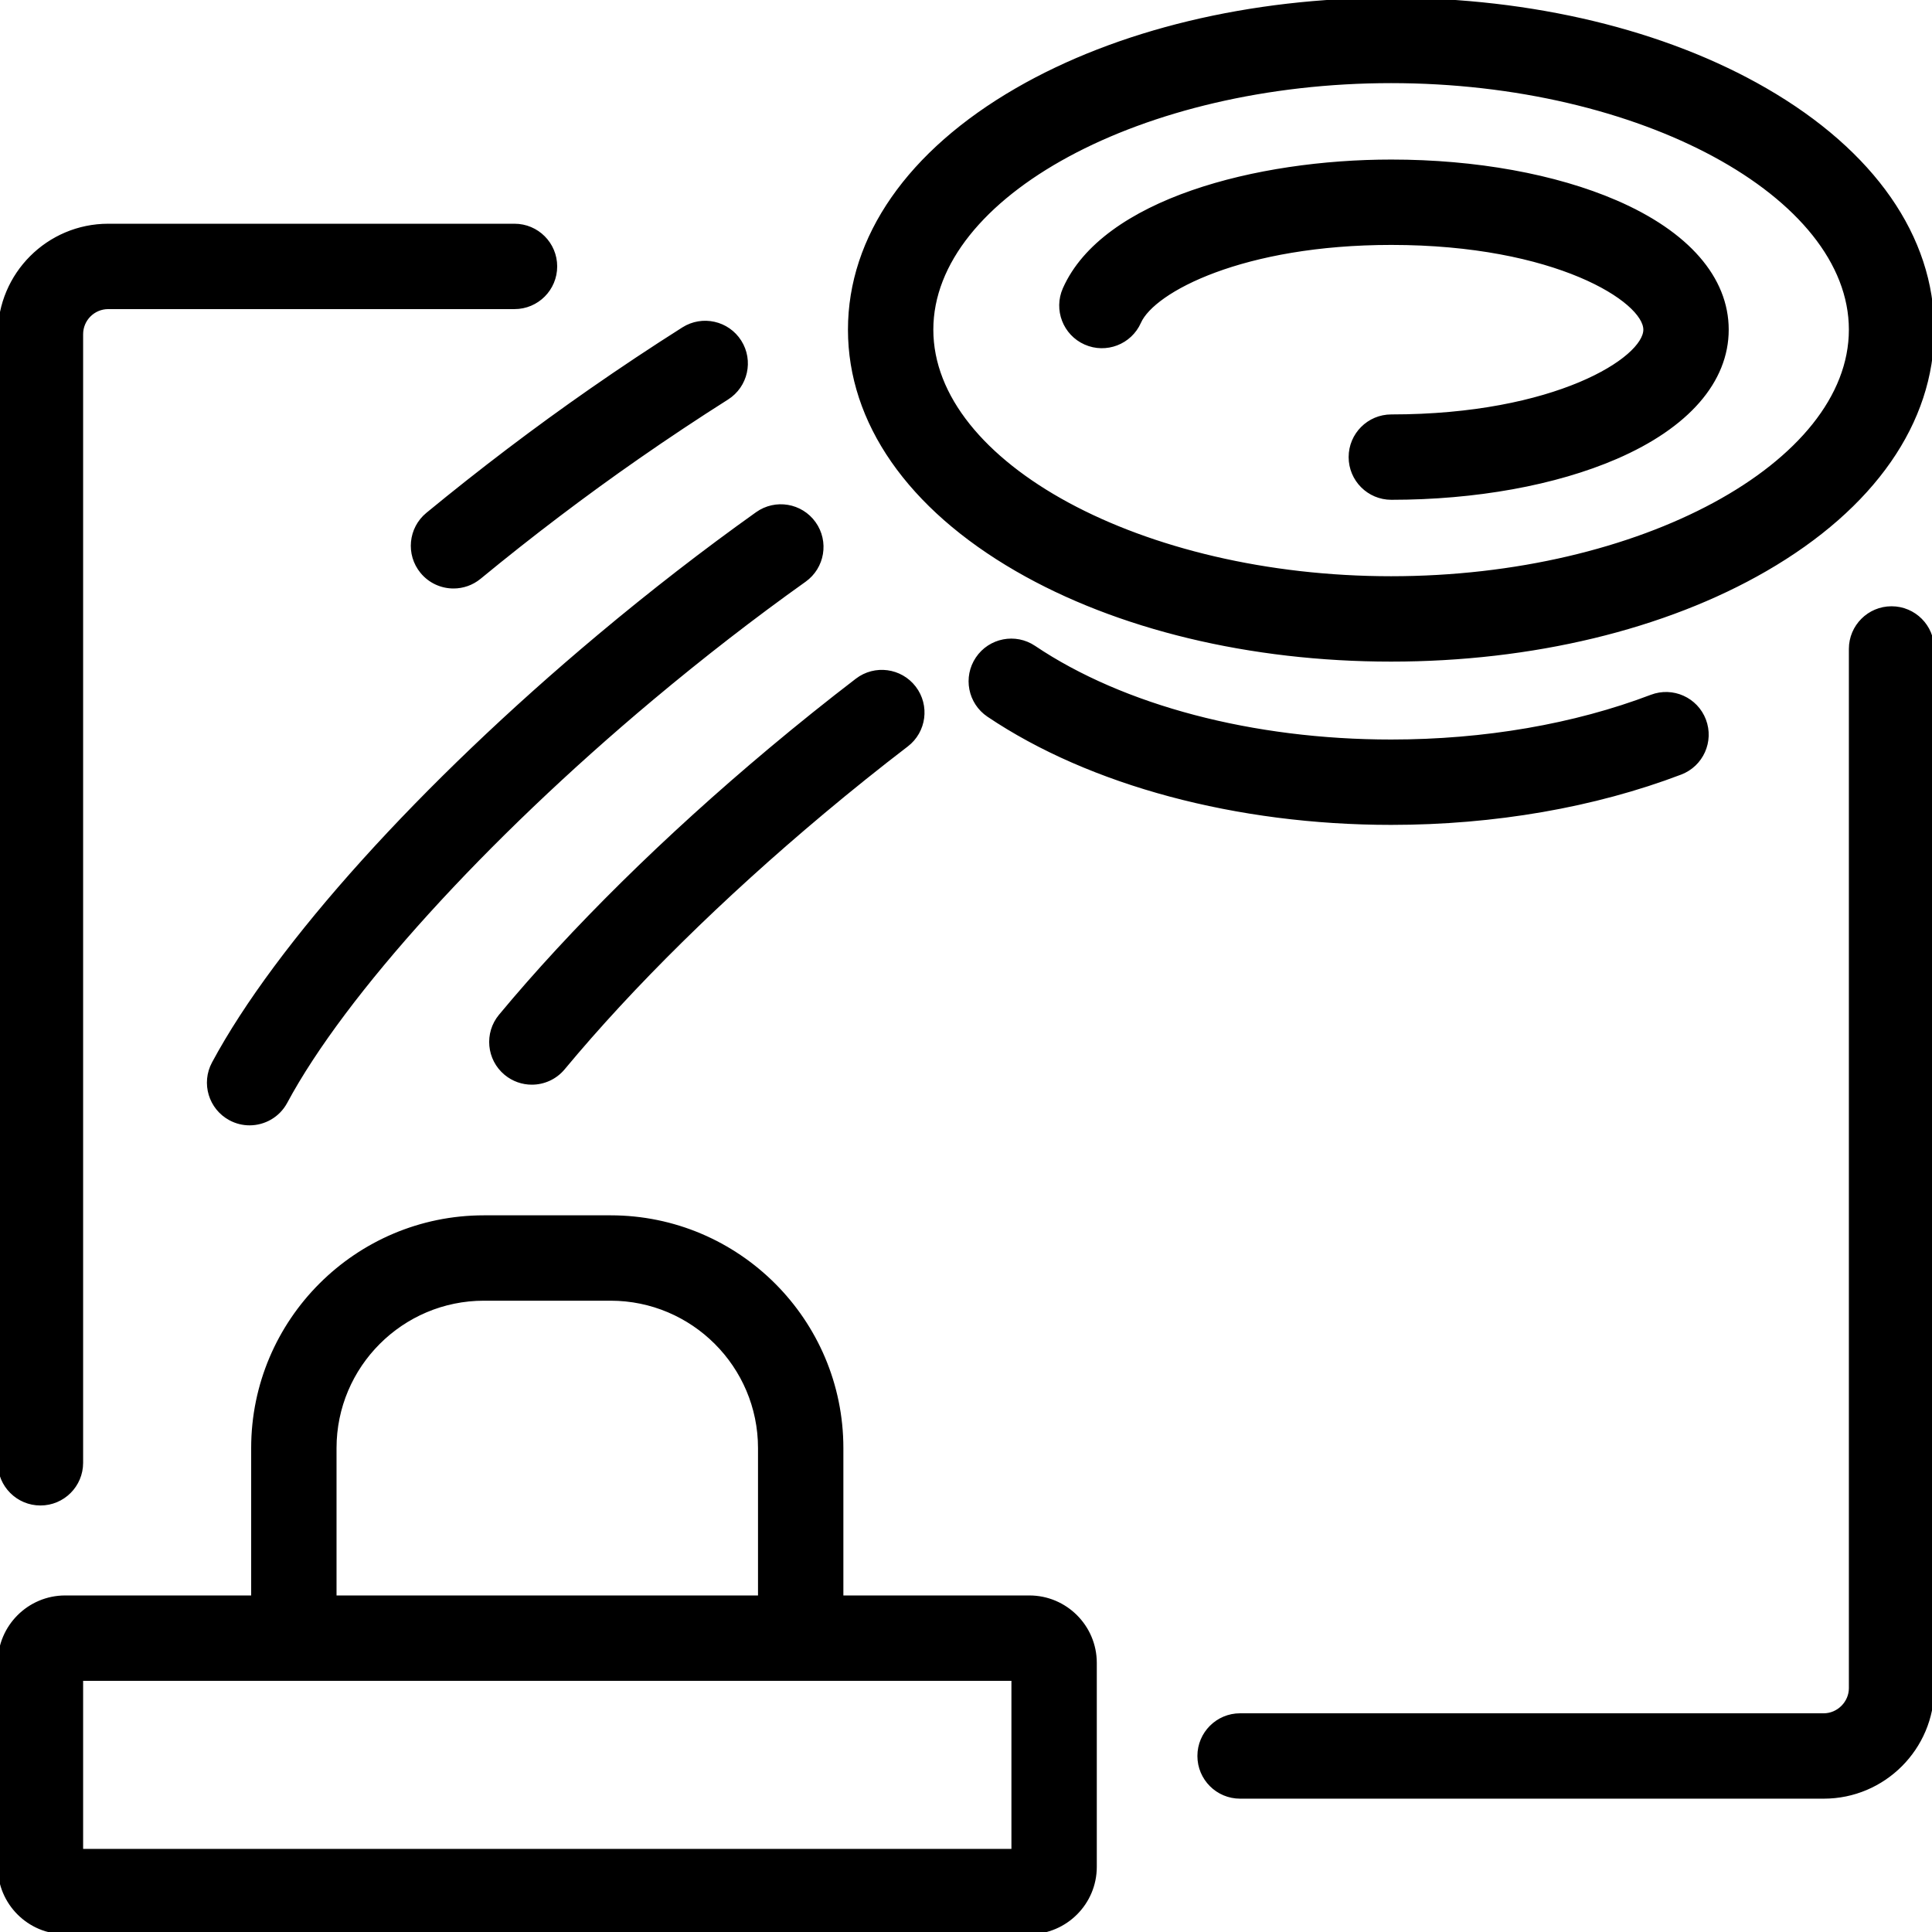
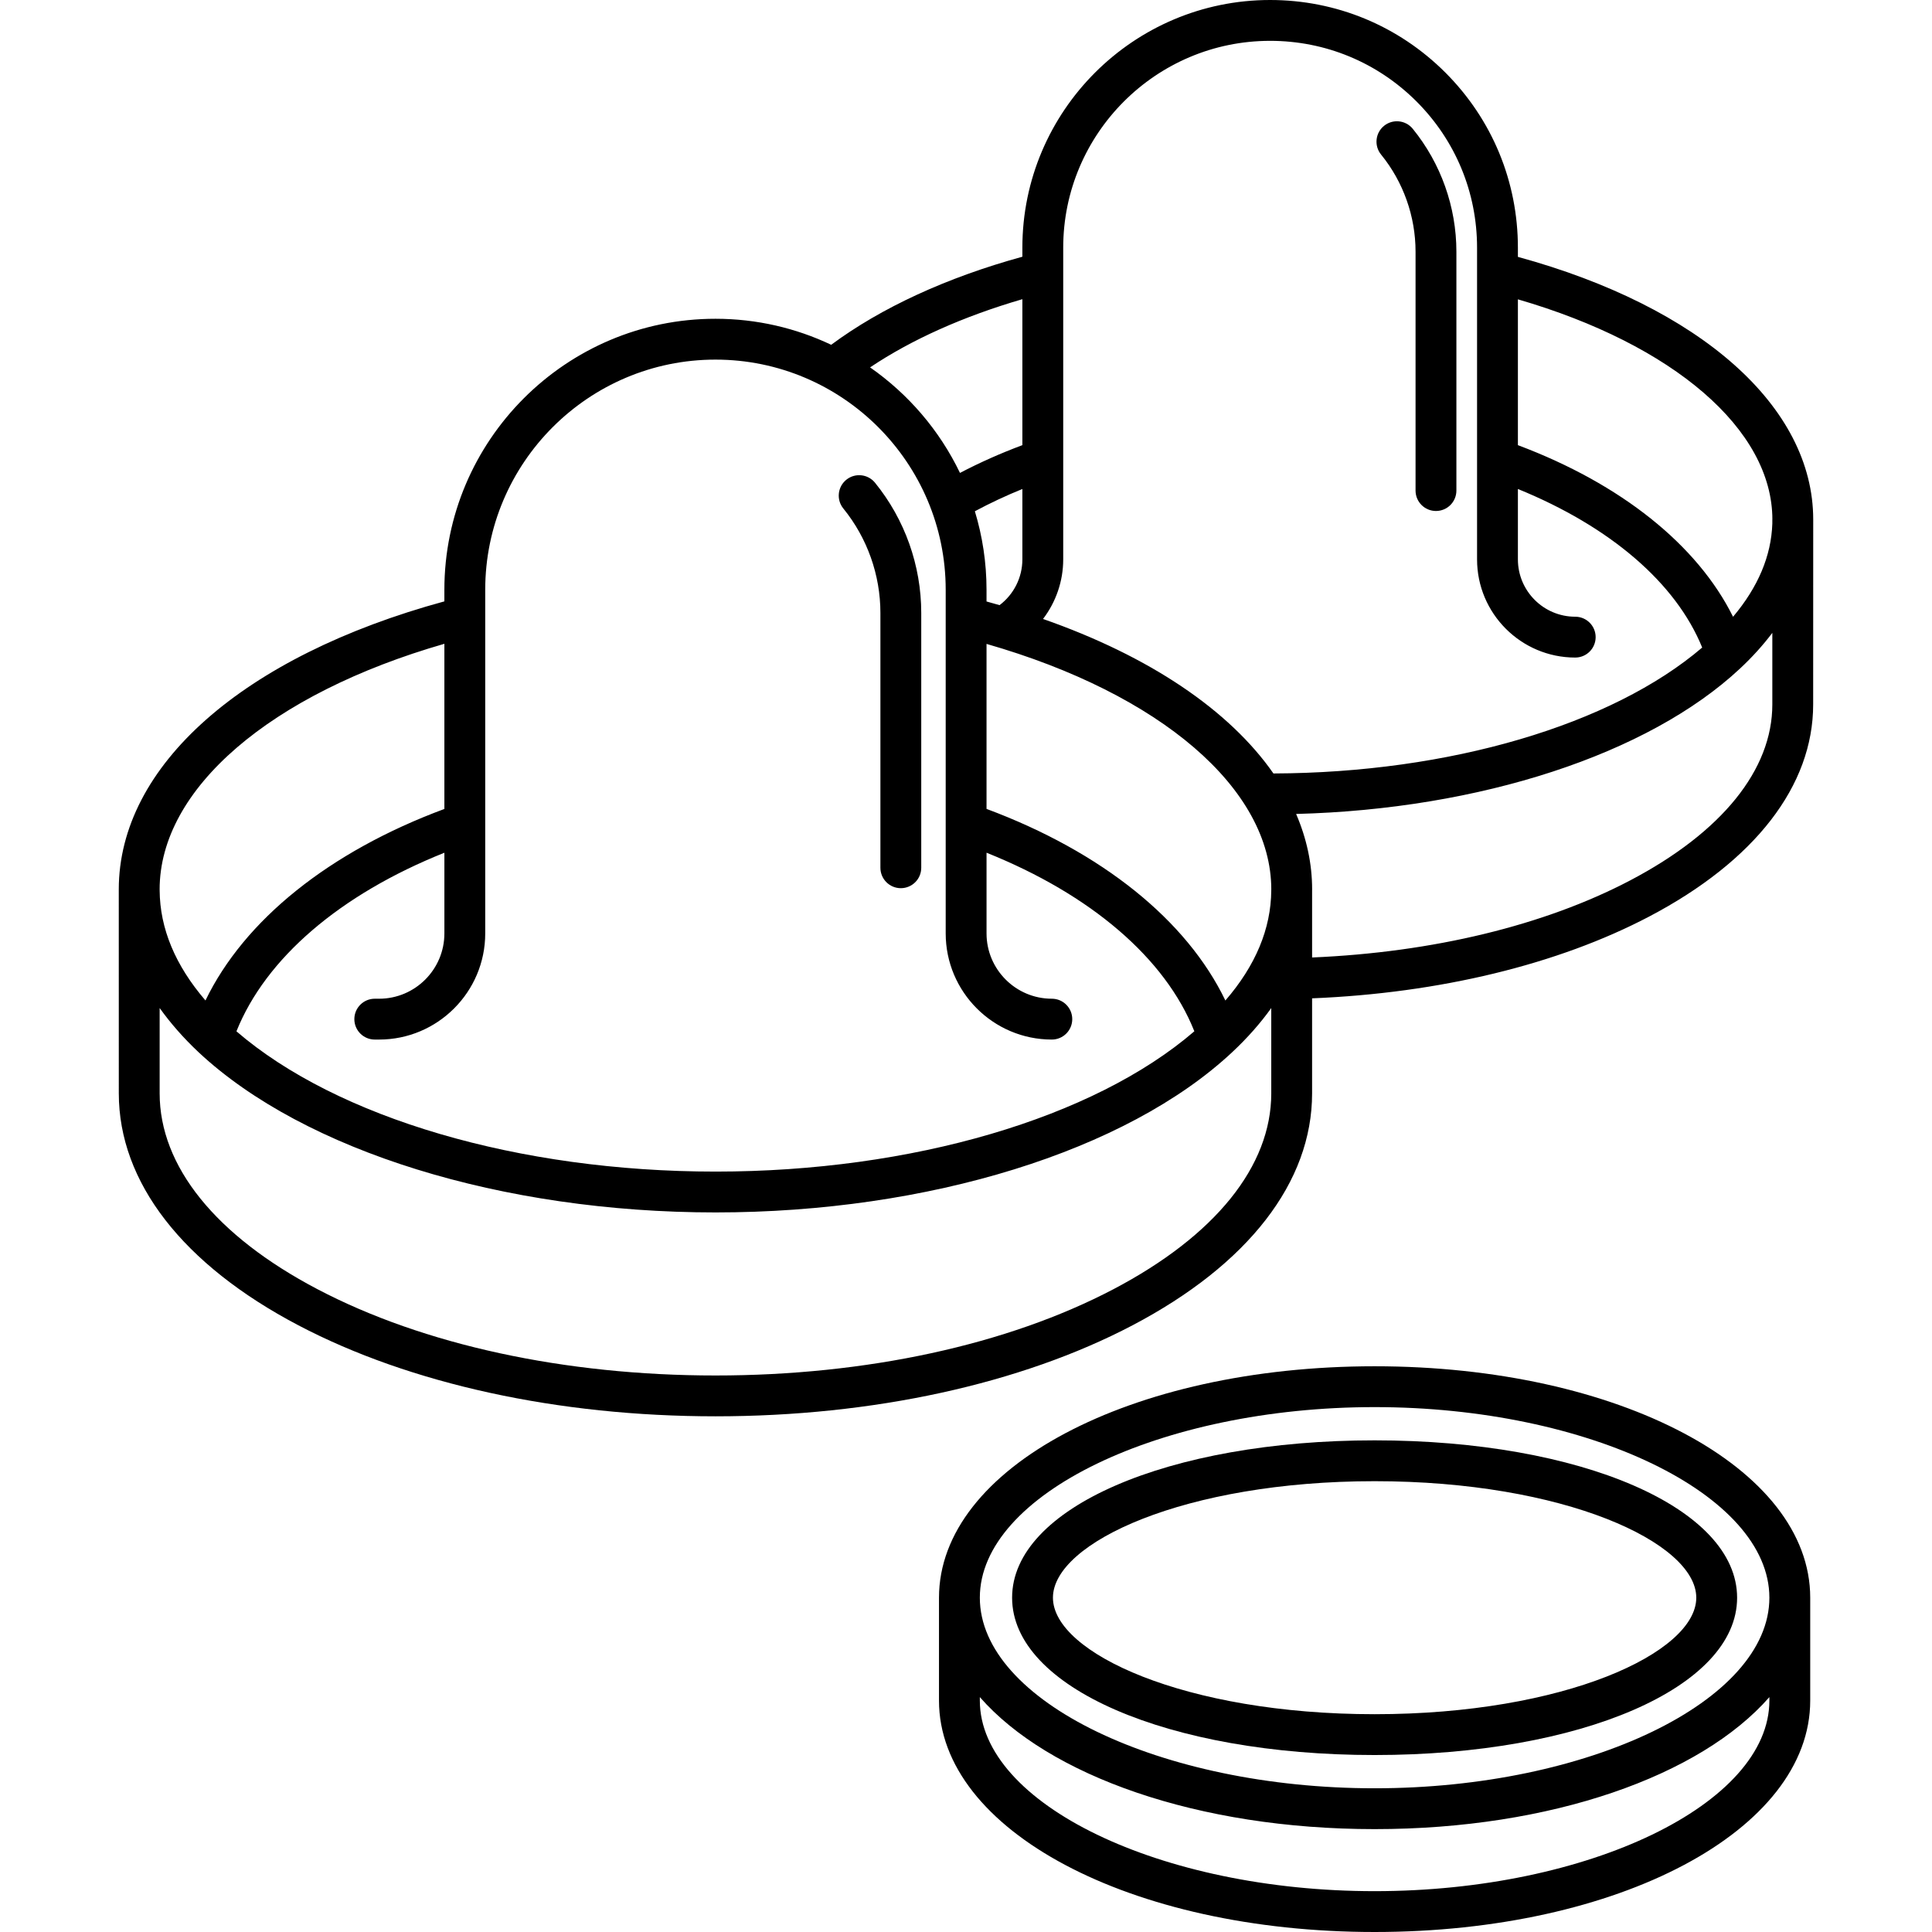
- <svg xmlns="http://www.w3.org/2000/svg" fill="#000000" height="800px" width="800px" version="1.1" id="Capa_1" viewBox="0 0 429.986 429.986" xml:space="preserve" stroke="#000000">
-   <g id="SVGRepo_bgCarrier" stroke-width="0" />
-   <g id="SVGRepo_tracerCarrier" stroke-linecap="round" stroke-linejoin="round" />
-   <g id="SVGRepo_iconCarrier">
-     <path id="XMLID_158_" d="M379.198,160.309c1.769,4.646-0.564,9.845-5.209,11.613c-19.187,7.304-41.45,11.164-64.384,11.164 c-34.264,0-66.907-8.745-89.56-23.991c-4.124-2.776-5.216-8.369-2.441-12.492c2.775-4.124,8.367-5.218,12.492-2.44 c19.757,13.297,48.736,20.924,79.509,20.924c20.769,0,40.818-3.453,57.981-9.986C372.23,153.332,377.43,155.663,379.198,160.309z M189.222,73.372c0-20.544,13.183-39.477,37.119-53.311C248.726,7.125,278.296,0,309.604,0c31.307,0,60.877,7.125,83.262,20.062 c23.937,13.835,37.12,32.768,37.12,53.311c0,20.544-13.183,39.478-37.12,53.312c-22.385,12.938-51.955,20.063-83.262,20.063 c-31.309,0-60.878-7.125-83.263-20.063C202.405,112.85,189.222,93.916,189.222,73.372z M207.222,73.372 c0,30.016,46.885,55.374,102.382,55.374c55.497,0,102.382-25.358,102.382-55.374C411.986,43.357,365.101,18,309.604,18 C254.107,18,207.222,43.357,207.222,73.372z M190.786,151.443c-6.435,4.931-12.917,10.128-19.267,15.449 c-23.324,19.543-44.096,40.035-60.071,59.262c-3.176,3.823-2.652,9.498,1.17,12.674c1.681,1.397,3.72,2.078,5.747,2.078 c2.583,0,5.147-1.106,6.927-3.248c15.296-18.409,35.278-38.108,57.788-56.969c6.149-5.154,12.425-10.187,18.653-14.957 c3.946-3.023,4.693-8.672,1.671-12.618C200.38,149.169,194.732,148.421,190.786,151.443z M241.589,76.224 c4.543,2.016,9.86-0.033,11.877-4.576c3.156-7.113,23.196-17.638,56.187-17.638c36.615,0,56.588,12.791,56.588,19.362 c0,6.572-19.974,19.363-56.588,19.363c-4.971,0-9,4.029-9,9s4.029,9,9,9c18.721,0,36.46-3.213,49.951-9.047 c15.888-6.87,24.638-16.927,24.638-28.316c0-11.389-8.75-21.445-24.638-28.315c-13.491-5.834-31.23-9.047-49.951-9.047 c-29.898,0-63.954,8.762-72.64,28.337C234.997,68.891,237.046,74.208,241.589,76.224z M9,334.561c4.971,0,9-4.029,9-9V74.38 c0-3.355,2.729-6.086,6.084-6.086h90.424c4.971,0,9-4.029,9-9s-4.029-9-9-9H24.084C10.804,50.294,0,61.099,0,74.38v251.181 C0,330.531,4.029,334.561,9,334.561z M243.603,370.093v45.387c0,7.999-6.508,14.507-14.508,14.507H14.506 C6.507,429.986,0,423.479,0,415.479v-45.387c0-8,6.507-14.508,14.506-14.508H56.4v-33.301c0-28.287,23.013-51.3,51.3-51.3h28.202 c28.287,0,51.3,23.013,51.3,51.3v33.301h41.893C237.094,355.585,243.603,362.093,243.603,370.093z M74.4,355.585h94.802v-33.301 c0-18.361-14.938-33.3-33.3-33.3H107.7c-18.361,0-33.3,14.938-33.3,33.3V355.585z M225.603,373.585H18v38.401h207.603V373.585z M47.624,236.698c-2.351,4.38-0.706,9.836,3.673,12.187c1.354,0.728,2.812,1.072,4.249,1.072c3.208,0,6.314-1.721,7.938-4.745 c12.937-24.102,44.161-58.504,81.487-89.78c11.255-9.43,22.706-18.301,34.033-26.368c4.048-2.884,4.993-8.503,2.11-12.552 c-2.884-4.05-8.503-4.993-12.552-2.11c-11.709,8.34-23.536,17.502-35.151,27.233C93.854,174.78,61.784,210.318,47.624,236.698z M420.986,135.432c-4.971,0-9,4.029-9,9v231.292c0,3.3-2.788,6.087-6.087,6.087H275.993c-4.971,0-9,4.029-9,9s4.029,9,9,9h129.907 c13.282,0,24.087-10.806,24.087-24.087V144.432C429.986,139.461,425.957,135.432,420.986,135.432z M93.981,127.194 c1.78,2.162,4.356,3.28,6.954,3.28c2.013,0,4.039-0.672,5.714-2.051c11.475-9.444,23.318-18.426,35.2-26.694 c6.57-4.572,13.27-9.024,19.916-13.233c4.199-2.66,5.447-8.22,2.787-12.419s-8.219-5.446-12.419-2.788 c-6.864,4.349-13.784,8.946-20.565,13.666c-12.277,8.544-24.509,17.82-36.356,27.57C91.373,117.684,90.822,123.355,93.981,127.194z" />
+ <svg xmlns="http://www.w3.org/2000/svg" fill="#000000" height="800px" width="800px" version="1.1" id="Capa_1" viewBox="0 0 378.464 378.464" xml:space="preserve">
+   <g>
+     <path d="M172.465,120.064v49.924c0,2.209,1.791,4,4,4s4-1.791,4-4v-49.924c0-9.269-3.217-18.325-9.058-25.503   c-1.395-1.711-3.914-1.971-5.627-0.577c-1.713,1.395-1.972,3.914-0.578,5.628C169.885,105.366,172.465,112.63,172.465,120.064z" />
+     <path d="M277.296,49.295v46.804c0,2.209,1.791,4,4,4s4-1.791,4-4V49.295c0-8.747-3.036-17.294-8.549-24.066   c-1.394-1.712-3.913-1.97-5.627-0.577c-1.713,1.396-1.971,3.914-0.577,5.628C274.898,35.629,277.296,42.382,277.296,49.295z" />
+     <path d="M355.195,101.771c0-22.113-22.081-41.66-57.85-51.451V48.53c0-12.967-5.047-25.154-14.213-34.32   C273.956,5.047,261.765,0,248.804,0c-26.759,0-48.53,21.771-48.53,48.53v1.761c-14.805,4.068-27.649,9.983-37.45,17.25   c-6.88-3.263-14.566-5.096-22.673-5.096c-29.28,0-53.102,23.821-53.102,53.102v2.257c-39.428,10.751-63.781,32.206-63.781,56.439   c0,0.06,0.005,39.943,0.005,39.943c0,17.388,12.501,33.527,35.202,45.444c21.883,11.488,50.889,17.815,81.676,17.815   s59.793-6.327,81.676-17.815c22.7-11.917,35.202-28.057,35.202-45.444v-18.62c24.894-1.014,48.094-6.603,66.031-16.021   c20.716-10.877,32.125-25.632,32.125-41.546C355.185,138,355.195,102.046,355.195,101.771z M347.195,101.771h-0.01v0.796   c-0.207,6.326-2.793,12.445-7.692,18.255c-6.985-14.063-21.923-26.033-42.148-33.62V58.637   C327.797,67.488,347.195,84.115,347.195,101.771z M208.275,48.53c0-22.349,18.182-40.53,40.53-40.53   c10.826,0,21.009,4.216,28.672,11.868c7.653,7.653,11.868,17.832,11.868,28.662v61.05c0,10.604,8.626,19.23,19.23,19.23   c2.209,0,4-1.791,4-4s-1.791-4-4-4c-6.192,0-11.23-5.038-11.23-11.23V95.79c18.084,7.359,30.965,18.422,36.101,31.06   c-17.757,15.174-49.545,24.552-83.99,24.666c-8.614-12.371-24.24-22.959-45.135-30.266c2.518-3.3,3.954-7.381,3.954-11.669V48.53z    M249.03,174.243v0.194c-0.051,7.489-3.072,14.718-8.987,21.554c-7.562-15.718-24.179-29.109-46.789-37.532v-32.323   c34.056,9.776,55.782,28.351,55.782,48.108H249.03z M195.806,118.544c-0.845-0.244-1.693-0.485-2.553-0.719v-2.279   c0-5.352-0.804-10.518-2.283-15.394c2.936-1.578,6.045-3.036,9.304-4.362v13.789C200.275,113.129,198.594,116.438,195.806,118.544z    M200.275,58.61v28.591c-4.298,1.607-8.385,3.429-12.222,5.441c-3.995-8.321-10.101-15.438-17.611-20.674   C178.564,66.524,188.709,61.978,200.275,58.61z M95.051,115.547c0-24.869,20.232-45.102,45.102-45.102s45.102,20.232,45.102,45.102   v67.303c0,11.464,9.327,20.791,20.791,20.791c2.209,0,4-1.791,4-4s-1.791-4-4-4c-7.053,0-12.791-5.738-12.791-12.791v-15.811   c20.474,8.209,35.027,20.696,40.708,34.983c-19.735,17.003-55.316,27.483-93.792,27.483c-38.518,0-74.126-10.481-93.854-27.476   c5.745-14.331,20.306-26.819,40.735-34.985v15.807c0,7.053-5.738,12.791-12.791,12.791h-0.847c-2.209,0-4,1.791-4,4s1.791,4,4,4   h0.847c11.464,0,20.791-9.327,20.791-20.791V115.547z M87.051,126.115v32.353c-22.563,8.377-39.186,21.762-46.802,37.516   c-5.91-6.868-8.927-14.1-8.974-21.563v-0.177h-0.005C31.269,154.502,52.993,135.92,87.051,126.115z M218.109,252.548   c-20.757,10.897-48.442,16.898-77.957,16.898s-57.2-6.001-77.957-16.898c-19.939-10.468-30.92-24.092-30.92-38.361v-16.722   c2.134,2.981,4.669,5.877,7.621,8.654c20.701,19.359,59.507,31.386,101.274,31.386c41.725,0,80.505-12.026,101.204-31.384   c2.966-2.77,5.514-5.664,7.657-8.649v16.715C249.03,228.456,238.049,242.08,218.109,252.548z M319.342,172.463   c-16.832,8.839-38.715,14.103-62.312,15.1v-13.124c0-0.065,0.006-0.13,0.006-0.195c0-5.08-1.086-10.034-3.137-14.796   c35.985-0.928,68.975-11.663,86.965-28.492c2.402-2.242,4.507-4.577,6.321-6.981V138   C347.185,150.797,337.297,163.036,319.342,172.463z" />
+     <path d="M269.275,267.642c-47.851,0-85.333,19.913-85.333,45.335v20.152c0,25.422,37.483,45.335,85.333,45.335   s85.333-19.913,85.333-45.335v-20.152C354.608,287.555,317.125,267.642,269.275,267.642z M346.608,333.129   c0,20.237-35.415,37.335-77.333,37.335s-77.333-17.098-77.333-37.335v-0.679c13.481,15.414,42.682,25.861,77.333,25.861   s63.853-10.446,77.333-25.861V333.129z M269.275,350.311c-41.919,0-77.333-17.097-77.333-37.334s35.415-37.335,77.333-37.335   s77.333,17.098,77.333,37.335S311.194,350.311,269.275,350.311z" />
+     <path d="M269.275,282.153c-40.483,0-71.012,13.251-71.012,30.823c0,17.571,30.528,30.822,71.012,30.822   s71.012-13.251,71.012-30.822C340.286,295.404,309.758,282.153,269.275,282.153z M269.275,335.799   c-37.134,0-63.012-12.027-63.012-22.822s25.878-22.823,63.012-22.823s63.012,12.028,63.012,22.823S306.408,335.799,269.275,335.799   z" />
  </g>
</svg>
